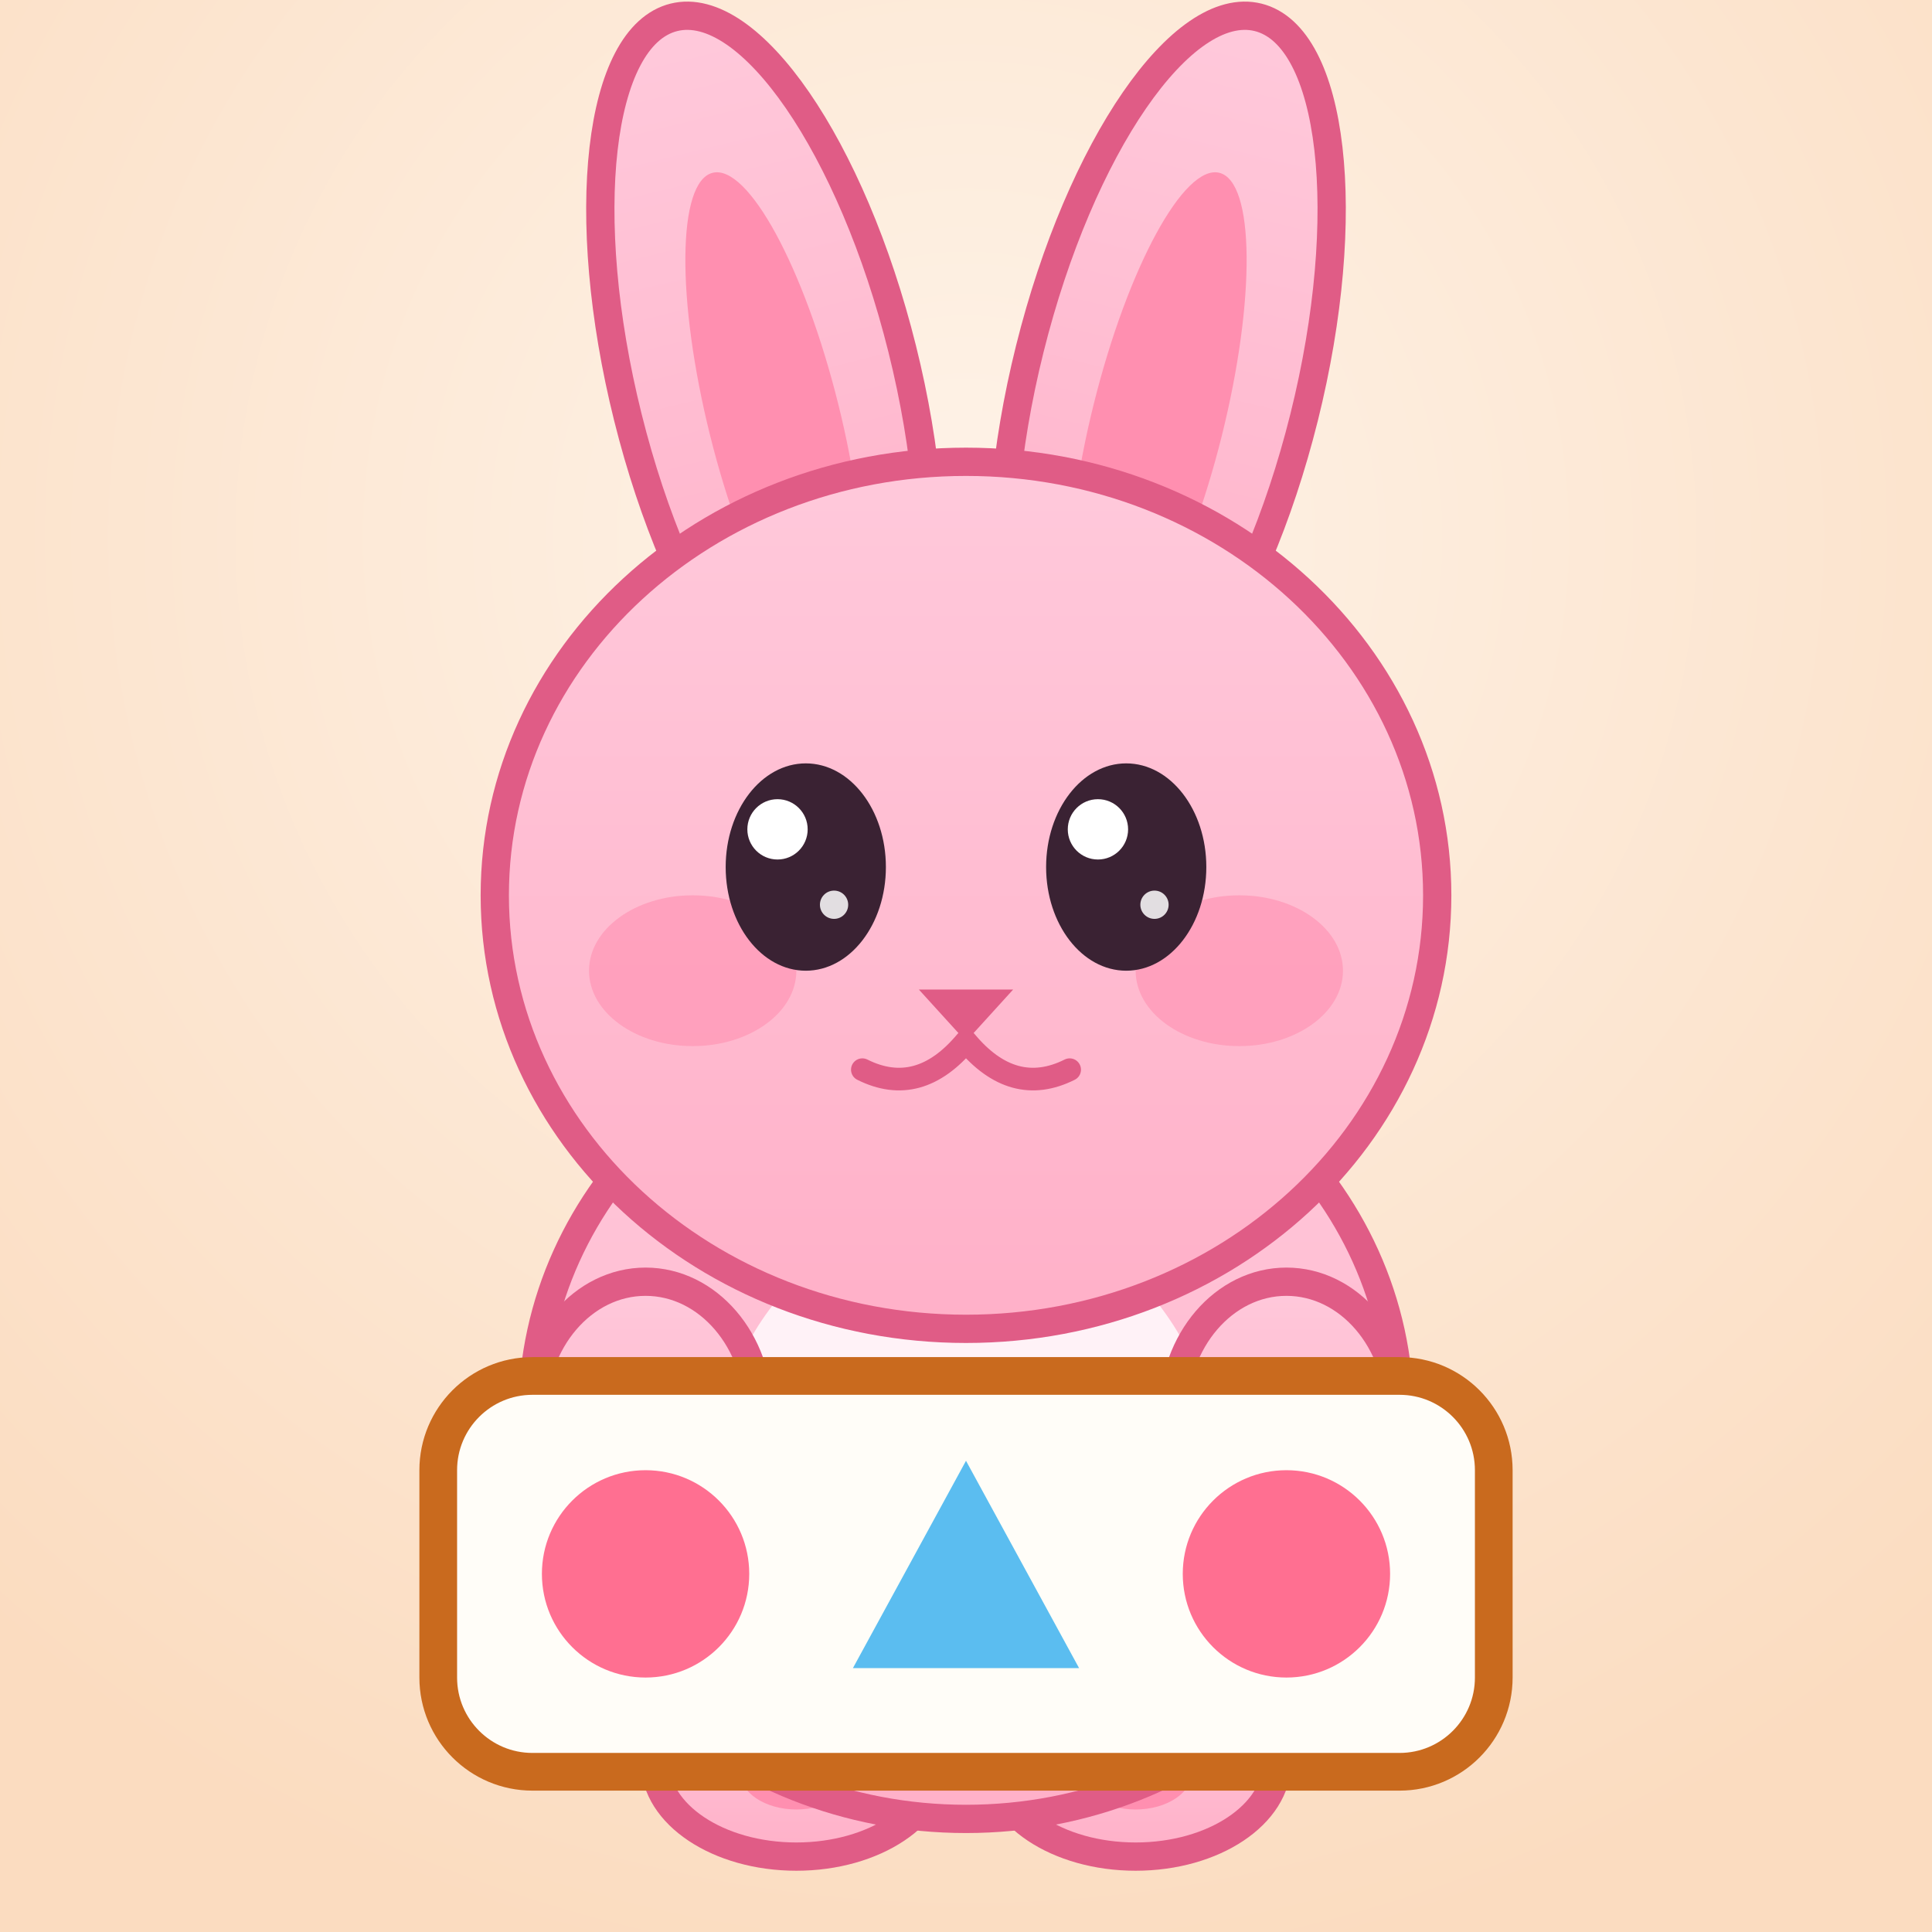
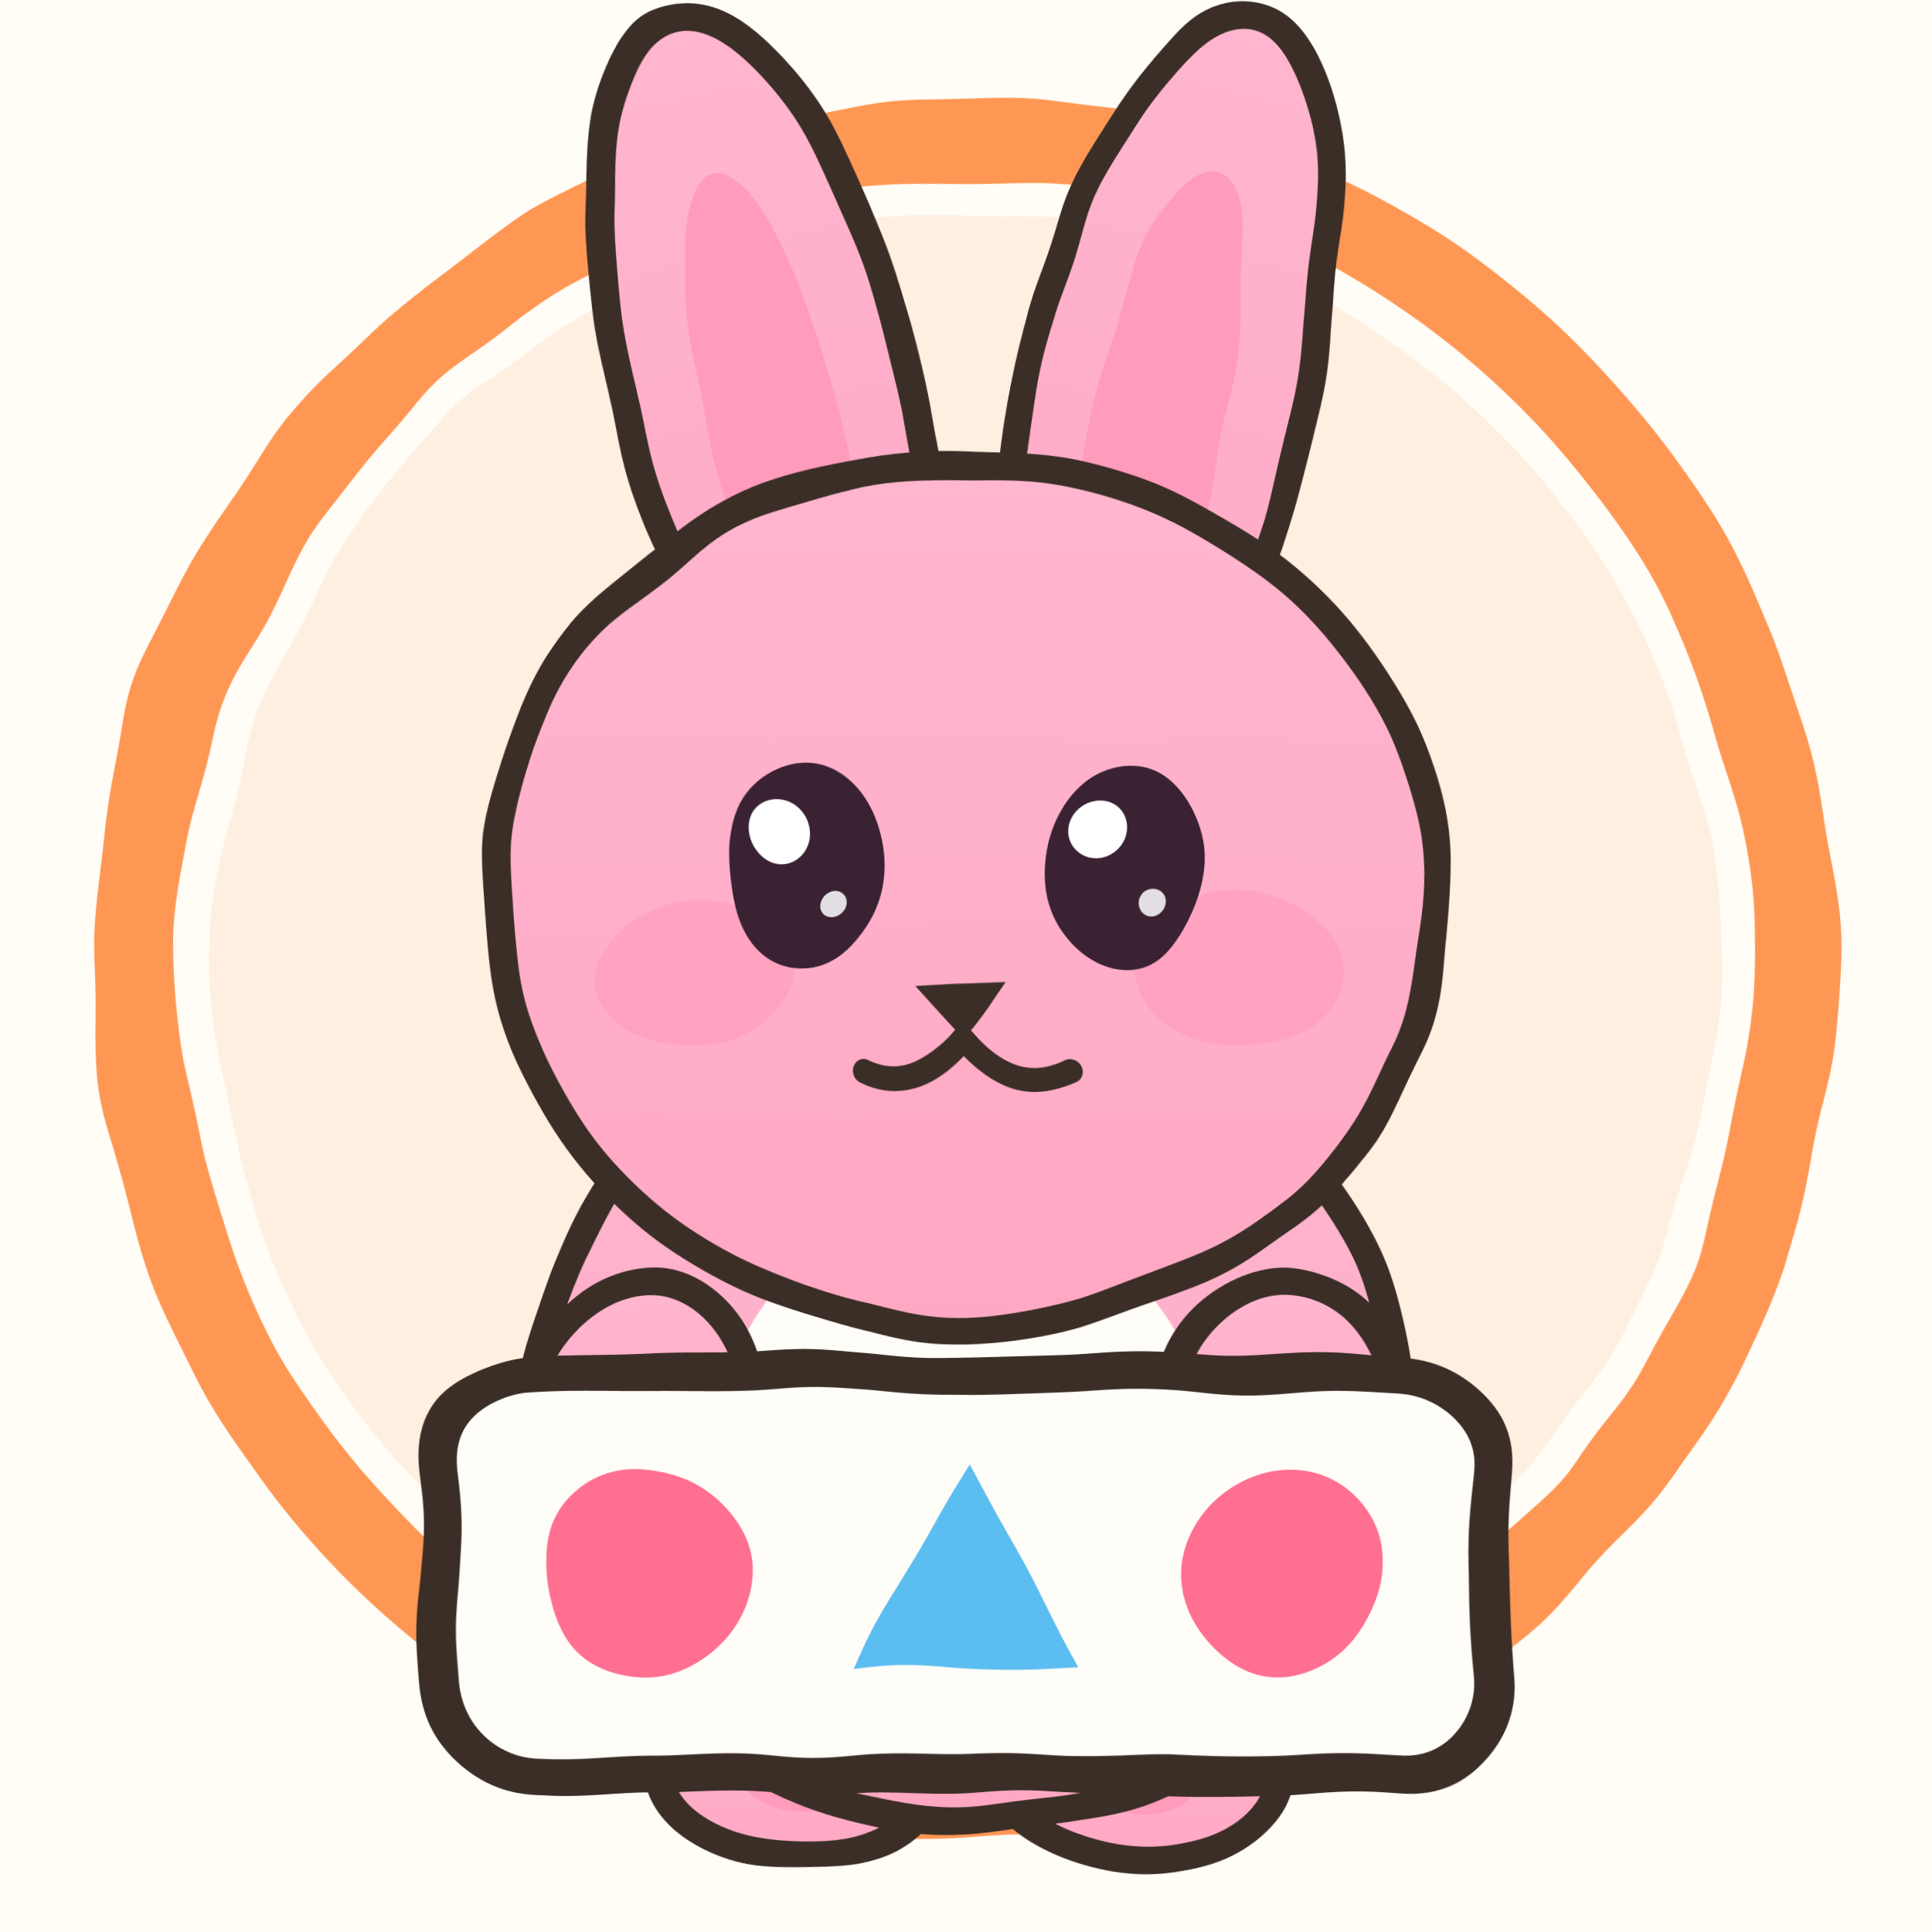
<svg xmlns="http://www.w3.org/2000/svg" viewBox="0 0 205 205" role="img" aria-label="순서와 규칙 — 패턴 줄 든 토끼">
  <defs>
    <linearGradient id="body" x1="0" y1="0" x2="0" y2="1">
-       <stop offset="0" stop-color="#FFC9DB" />
-       <stop offset="1" stop-color="#FFB0C8" />
+       <stop offset="0" stop-color="#FFB6CF" />
+       <stop offset="1" stop-color="#FFA8C4" />
    </linearGradient>
-     <radialGradient id="bg" cx="50%" cy="28%" r="75%">
-       <stop offset="0" stop-color="#FEF3E8" />
-       <stop offset="1" stop-color="#FBDCC0" />
-     </radialGradient>
+     <filter id="wob">
+       <feTurbulence type="fractalNoise" baseFrequency="0.045" numOctaves="2" seed="7" />
+       <feDisplacementMap in="SourceGraphic" scale="2.6" />
+     </filter>
  </defs>
-   <rect width="205" height="205" fill="url(#bg)" />
-   <g transform="translate(2.5 0)">
+   <rect width="205" height="205" fill="#FFFDF6" />
+   <g filter="url(#wob)">
+     <circle cx="102.5" cy="102.5" r="88" fill="none" stroke="#FF8C42" stroke-width="9" stroke-linecap="round" opacity=".9" />
+     <circle cx="102.5" cy="102.5" r="80" fill="#FF8C42" opacity=".12" />
+   </g>
+   <g transform="translate(2.5 0)" filter="url(#wob)">
    <g>
      <g transform="rotate(-14 84 62)">
-         <ellipse cx="84" cy="40" rx="15" ry="40" fill="url(#body)" stroke="#E05C86" stroke-width="3" />
-         <ellipse cx="84" cy="44" rx="7" ry="27" fill="#FF8FB0" />
+         <ellipse cx="84" cy="40" rx="15" ry="40" fill="url(#body)" stroke="#3A2E26" stroke-width="3" />
+         <ellipse cx="84" cy="44" rx="7" ry="27" fill="#FF9BBB" />
      </g>
      <g transform="rotate(14 116 62)">
-         <ellipse cx="116" cy="40" rx="15" ry="40" fill="url(#body)" stroke="#E05C86" stroke-width="3" />
-         <ellipse cx="116" cy="44" rx="7" ry="27" fill="#FF8FB0" />
+         <ellipse cx="116" cy="40" rx="15" ry="40" fill="url(#body)" stroke="#3A2E26" stroke-width="3" />
+         <ellipse cx="116" cy="44" rx="7" ry="27" fill="#FF9BBB" />
      </g>
    </g>
-     <ellipse cx="82" cy="187" rx="15" ry="10" fill="url(#body)" stroke="#E05C86" stroke-width="3" />
-     <ellipse cx="118" cy="187" rx="15" ry="10" fill="url(#body)" stroke="#E05C86" stroke-width="3" />
-     <ellipse cx="82" cy="188" rx="6" ry="4" fill="#FF8FB0" />
-     <ellipse cx="118" cy="188" rx="6" ry="4" fill="#FF8FB0" />
-     <ellipse cx="100" cy="150" rx="46" ry="43" fill="url(#body)" stroke="#E05C86" stroke-width="3" />
-     <ellipse cx="100" cy="158" rx="27" ry="30" fill="#FFF2F7" />
-     <ellipse cx="66" cy="150" rx="12" ry="14" fill="url(#body)" stroke="#E05C86" stroke-width="3" />
-     <ellipse cx="134" cy="150" rx="12" ry="14" fill="url(#body)" stroke="#E05C86" stroke-width="3" />
-     <ellipse cx="100" cy="95" rx="50" ry="46" fill="url(#body)" stroke="#E05C86" stroke-width="3" />
-     <ellipse cx="71" cy="103" rx="11" ry="8" fill="#FF8FB0" opacity=".6" />
-     <ellipse cx="129" cy="103" rx="11" ry="8" fill="#FF8FB0" opacity=".6" />
+     <ellipse cx="82" cy="187" rx="15" ry="10" fill="url(#body)" stroke="#3A2E26" stroke-width="3" />
+     <ellipse cx="118" cy="187" rx="15" ry="10" fill="url(#body)" stroke="#3A2E26" stroke-width="3" />
+     <ellipse cx="82" cy="188" rx="6" ry="4" fill="#FF9BBB" />
+     <ellipse cx="118" cy="188" rx="6" ry="4" fill="#FF9BBB" />
+     <ellipse cx="100" cy="150" rx="46" ry="43" fill="url(#body)" stroke="#3A2E26" stroke-width="3" />
+     <ellipse cx="100" cy="158" rx="27" ry="30" fill="#FFFDF8" />
+     <ellipse cx="66" cy="150" rx="12" ry="14" fill="url(#body)" stroke="#3A2E26" stroke-width="3" />
+     <ellipse cx="134" cy="150" rx="12" ry="14" fill="url(#body)" stroke="#3A2E26" stroke-width="3" />
+     <ellipse cx="100" cy="95" rx="50" ry="46" fill="url(#body)" stroke="#3A2E26" stroke-width="3" />
+     <ellipse cx="71" cy="103" rx="11" ry="8" fill="#FF9BBB" opacity=".6" />
+     <ellipse cx="129" cy="103" rx="11" ry="8" fill="#FF9BBB" opacity=".6" />
    <ellipse cx="83" cy="92" rx="8.5" ry="11" fill="#3A2233" />
    <ellipse cx="117" cy="92" rx="8.5" ry="11" fill="#3A2233" />
    <circle cx="80" cy="88" r="3.2" fill="#fff" />
    <circle cx="114" cy="88" r="3.2" fill="#fff" />
    <circle cx="86" cy="96" r="1.5" fill="#fff" opacity=".85" />
    <circle cx="120" cy="96" r="1.5" fill="#fff" opacity=".85" />
-     <path d="M95 105 h10 l-5 5.5 z" fill="#E05C86" />
-     <path d="M100 110.5 q-5 6 -11 3 M100 110.5 q5 6 11 3" fill="none" stroke="#E05C86" stroke-width="2.4" stroke-linecap="round" />
-     <rect x="44" y="146" width="112" height="42" rx="10" fill="#FFFDF8" stroke="#C96A1E" stroke-width="4" />
+     <path d="M95 105 h10 l-5 5.5 z" fill="#3A2E26" />
+     <path d="M100 110.5 q-5 6 -11 3 M100 110.5 q5 6 11 3" fill="none" stroke="#3A2E26" stroke-width="2.4" stroke-linecap="round" />
+     <rect x="44" y="146" width="112" height="42" rx="10" fill="#FFFDF8" stroke="#3A2E26" stroke-width="4" />
    <circle cx="66" cy="167" r="11" fill="#FF6F91" />
    <path d="M100 155 l12 22 h-24 z" fill="#5BBDF0" stroke-linejoin="round" />
    <circle cx="134" cy="167" r="11" fill="#FF6F91" />
  </g>
</svg>
